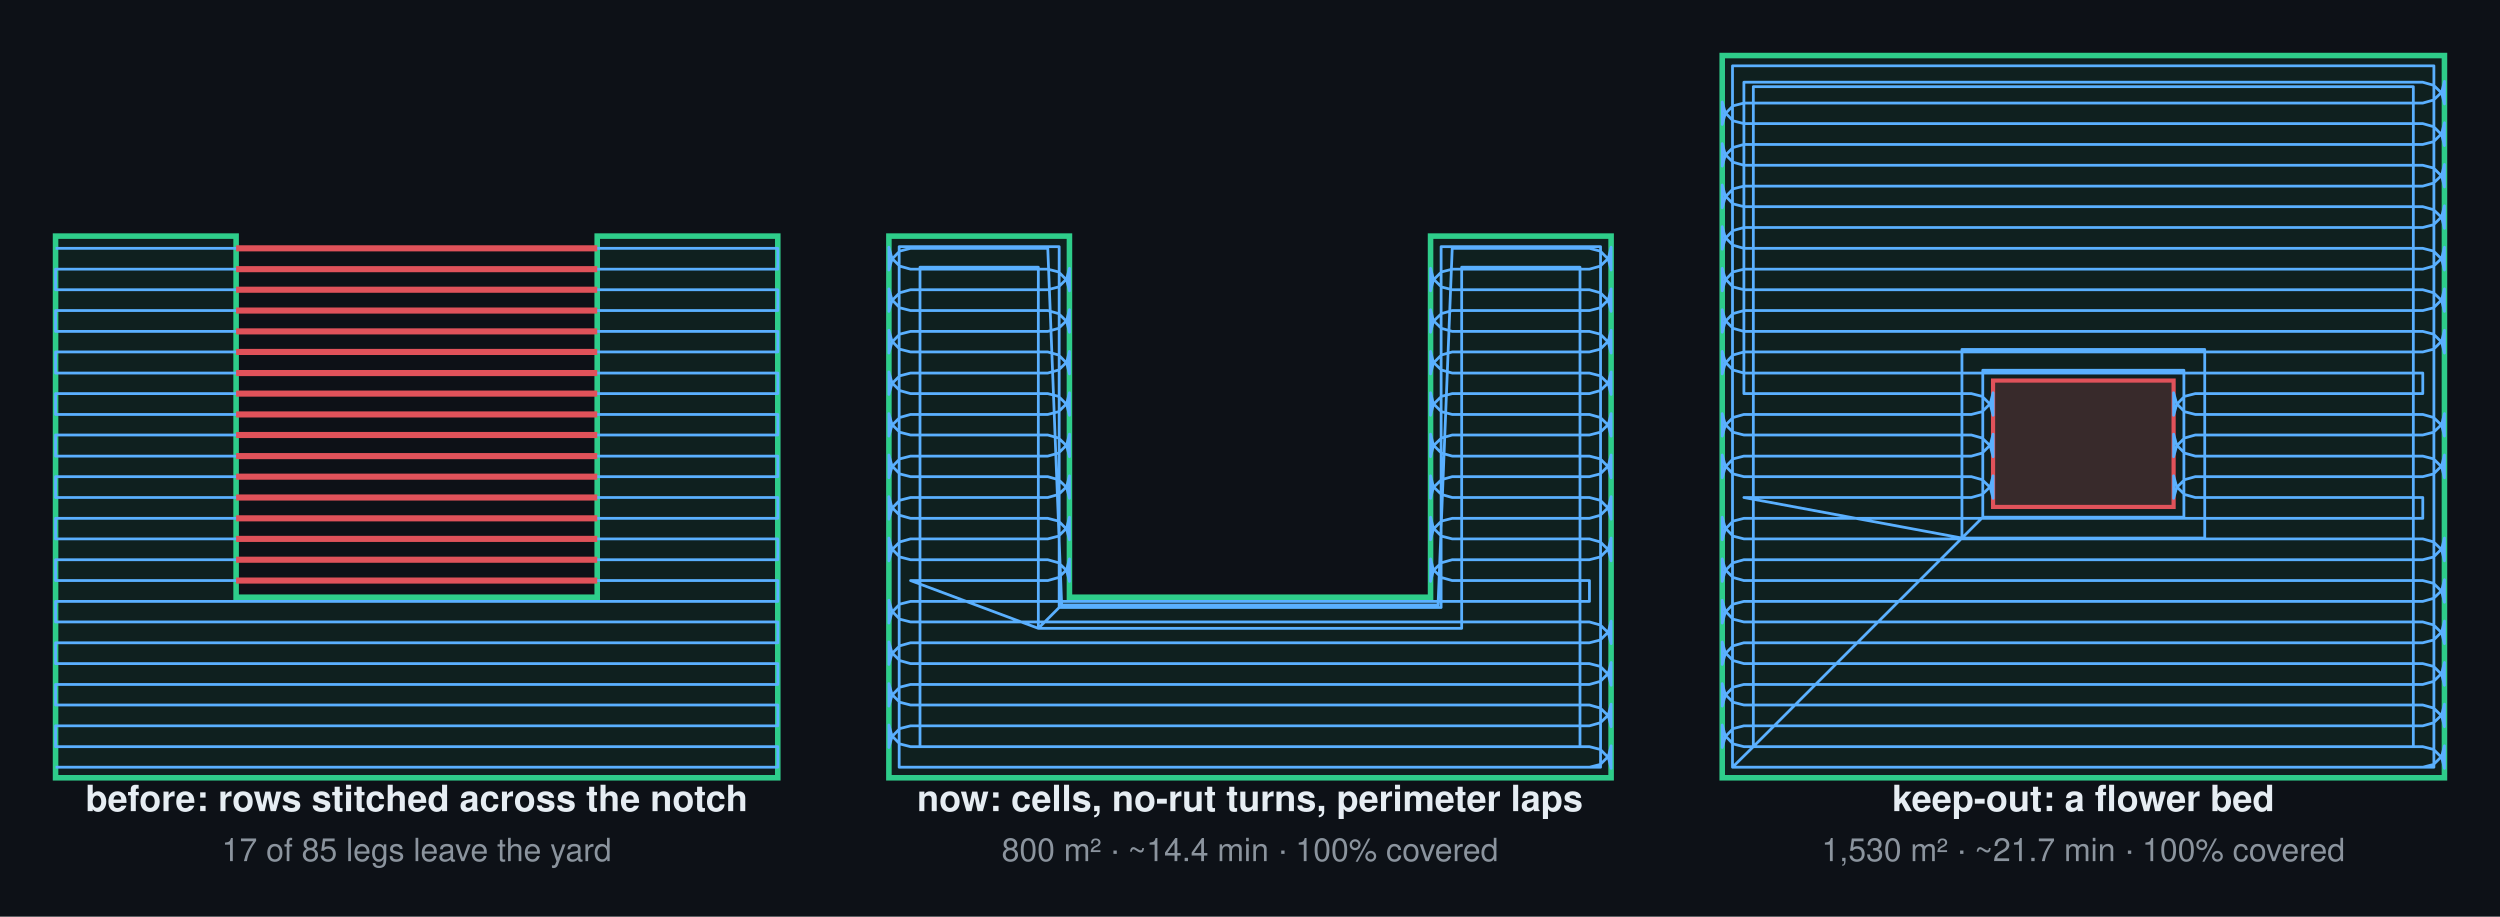
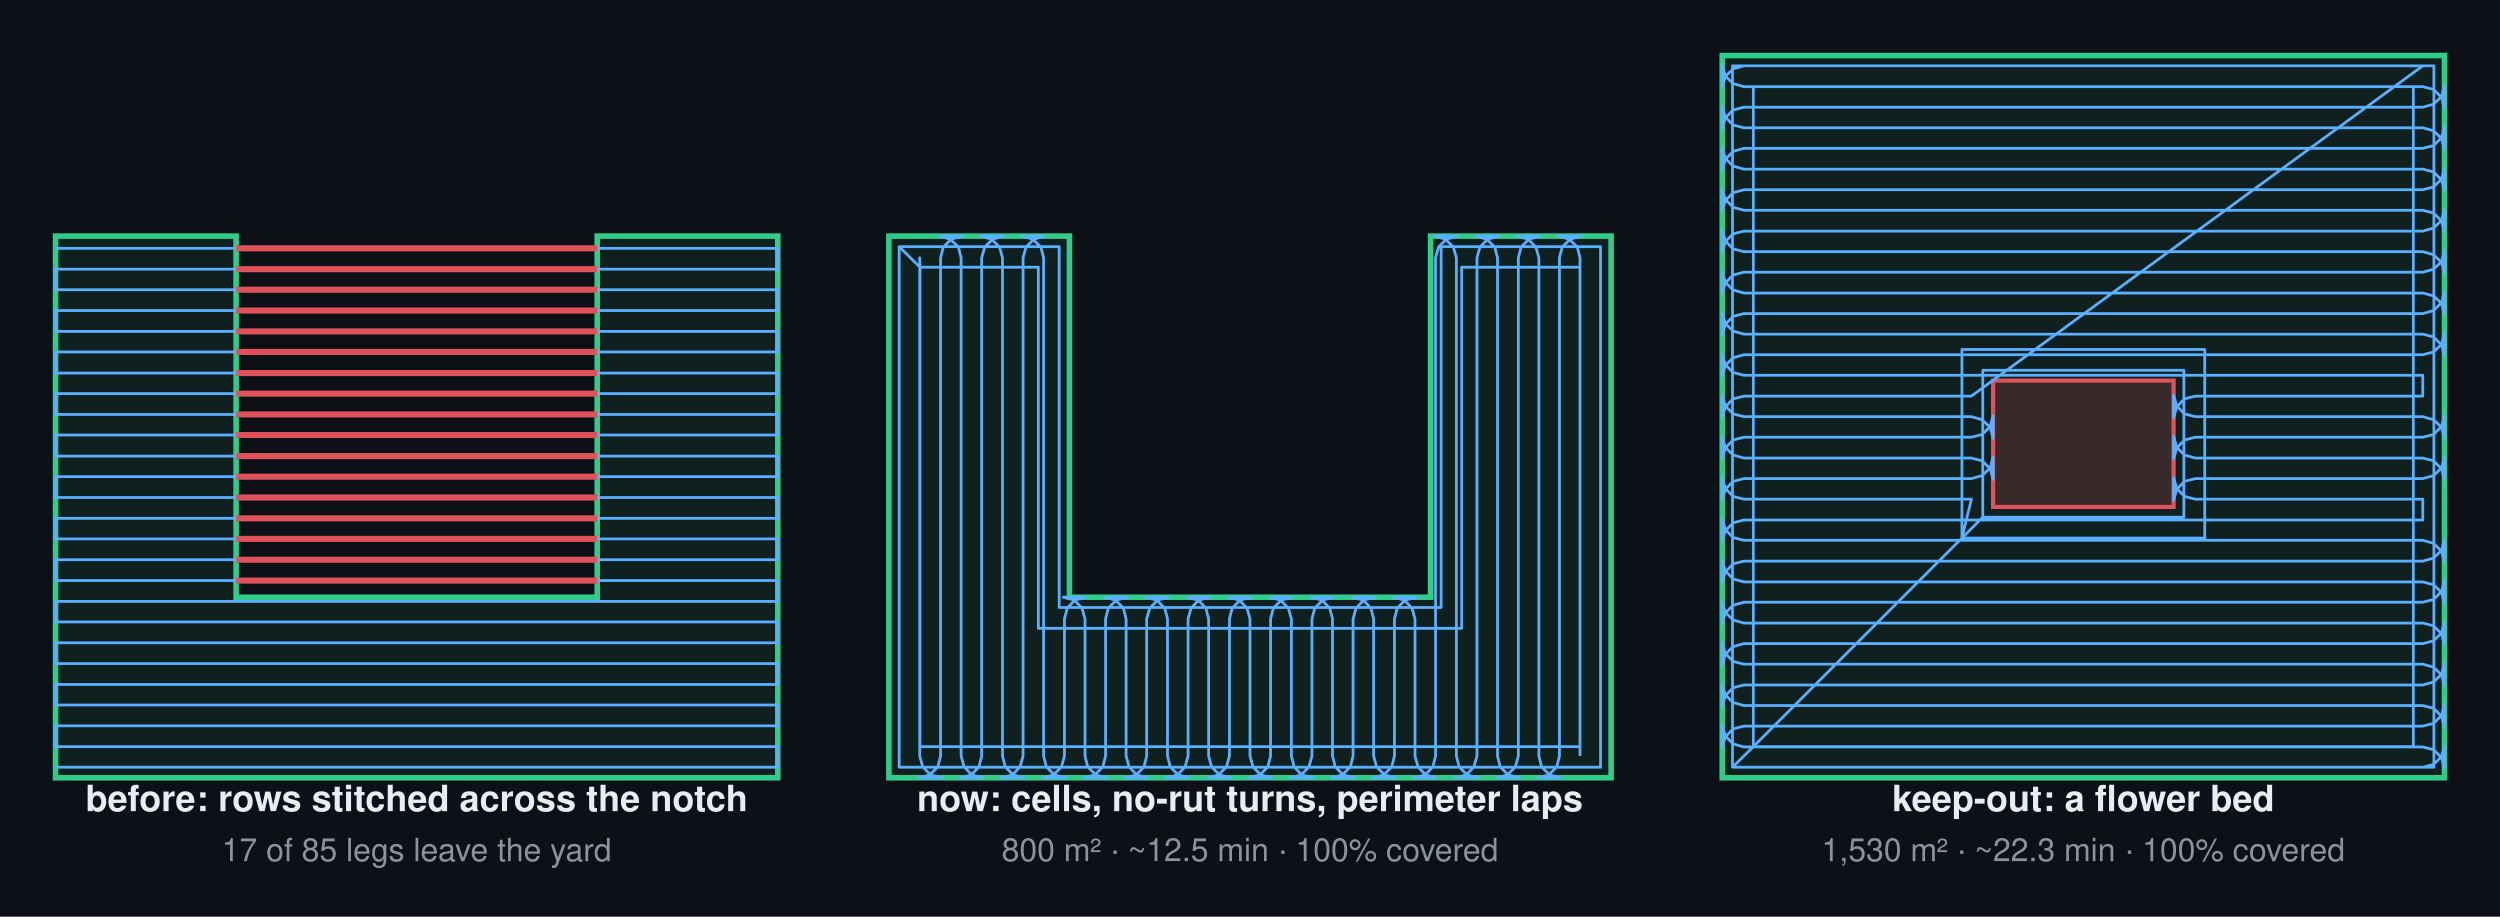
<svg xmlns="http://www.w3.org/2000/svg" viewBox="0 0 900 330" font-family="-apple-system,Segoe UI,Helvetica,Arial,sans-serif">
  <style>
.yard{fill:#2ecd8a14;stroke:#2ecd8a;stroke-width:2}
.ko{fill:#e0525a33;stroke:#e0525a;stroke-width:1.5}
.route{fill:none;stroke:#5ab0ff;stroke-width:1;stroke-linejoin:round}
.bad{fill:none;stroke:#e0525a;stroke-width:2.2}
.t{font-size:13px;font-weight:600;fill:#e6edf3}
.s{font-size:11.5px;fill:#8b949e}
</style>
  <rect width="100%" height="100%" fill="#0d1117" />
  <text x="150.0" y="292" text-anchor="middle" class="t">before: rows stitched across the notch</text>
  <path d="M20.0 280.0 L280.0 280.0 L280.0 85.0 L215.0 85.0 L215.0 215.0 L85.0 215.0 L85.0 85.0 L20.0 85.0 Z" class="yard" />
  <path d="M20.0 276.2 L280.0 276.2 L280.0 268.8 L20.0 268.8 L20.0 261.3 L280.0 261.3 L280.0 253.8 L20.0 253.8 L20.0 246.4 L280.0 246.4 L280.0 238.9 L20.0 238.9 L20.0 231.4 L280.0 231.4 L280.0 223.9 L20.0 223.9 L20.0 216.5 L280.0 216.5 L280.0 209.0 L215.0 209.0 L85.0 209.0 L20.0 209.0 L20.0 201.5 L85.0 201.5 L215.0 201.5 L280.0 201.5 L280.0 194.0 L215.0 194.0 L85.0 194.0 L20.0 194.0 L20.0 186.6 L85.0 186.6 L215.0 186.6 L280.0 186.6 L280.0 179.1 L215.0 179.1 L85.0 179.1 L20.0 179.1 L20.0 171.6 L85.0 171.6 L215.0 171.6 L280.0 171.6 L280.0 164.2 L215.0 164.2 L85.0 164.2 L20.0 164.2 L20.0 156.6 L85.0 156.6 L215.0 156.6 L280.0 156.6 L280.0 149.2 L215.0 149.2 L85.0 149.2 L20.0 149.2 L20.0 141.7 L85.0 141.7 L215.0 141.7 L280.0 141.7 L280.0 134.3 L215.0 134.3 L85.0 134.3 L20.0 134.3 L20.0 126.7 L85.0 126.7 L215.0 126.7 L280.0 126.7 L280.0 119.3 L215.0 119.3 L85.0 119.3 L20.0 119.3 L20.0 111.8 L85.0 111.8 L215.0 111.8 L280.0 111.8 L280.0 104.3 L215.0 104.3 L85.0 104.3 L20.0 104.3 L20.0 96.9 L85.0 96.9 L215.0 96.9 L280.0 96.9 L280.0 89.4 L215.0 89.4 L85.0 89.4 L20.0 89.4" class="route" />
  <path d="M215.0 209.0 L85.0 209.0" class="bad" />
  <path d="M85.0 201.5 L215.0 201.5" class="bad" />
  <path d="M215.0 194.0 L85.0 194.0" class="bad" />
  <path d="M85.0 186.6 L215.0 186.6" class="bad" />
  <path d="M215.0 179.1 L85.0 179.1" class="bad" />
  <path d="M85.0 171.6 L215.0 171.6" class="bad" />
  <path d="M215.0 164.2 L85.0 164.2" class="bad" />
  <path d="M85.0 156.6 L215.0 156.6" class="bad" />
  <path d="M215.0 149.2 L85.0 149.2" class="bad" />
  <path d="M85.0 141.7 L215.0 141.7" class="bad" />
  <path d="M215.0 134.3 L85.0 134.3" class="bad" />
  <path d="M85.0 126.7 L215.0 126.7" class="bad" />
  <path d="M215.0 119.3 L85.0 119.3" class="bad" />
  <path d="M85.0 111.8 L215.0 111.8" class="bad" />
  <path d="M215.0 104.3 L85.0 104.3" class="bad" />
  <path d="M85.0 96.9 L215.0 96.9" class="bad" />
  <path d="M215.0 89.4 L85.0 89.4" class="bad" />
  <text x="150.0" y="310" text-anchor="middle" class="s">17 of 85 legs leave the yard</text>
  <text x="450.0" y="292" text-anchor="middle" class="t">now: cells, no-rut turns, perimeter laps</text>
  <path d="M320.0 280.0 L580.0 280.0 L580.0 85.0 L515.0 85.0 L515.0 215.0 L385.0 215.0 L385.0 85.0 L320.0 85.0 Z" class="yard" />
-   <path d="M327.8 276.2 L572.2 276.2 L576.1 275.2 L579.0 272.3 L580.0 268.5 L580.0 272.5 L580.0 276.6 L579.0 272.7 L576.1 269.8 L572.2 268.8 L572.2 268.8 L327.8 268.8 L323.9 267.8 L321.1 264.9 L320.0 261.0 L320.0 265.0 L320.0 269.1 L321.1 265.2 L323.9 262.3 L327.8 261.3 L327.8 261.3 L572.2 261.3 L576.1 260.2 L579.0 257.4 L580.0 253.5 L580.0 257.6 L580.0 261.6 L579.0 257.7 L576.1 254.9 L572.2 253.8 L572.2 253.8 L327.8 253.8 L323.9 252.8 L321.1 250.0 L320.0 246.1 L320.0 250.1 L320.0 254.2 L321.1 250.3 L323.9 247.4 L327.8 246.4 L327.8 246.4 L572.2 246.4 L576.1 245.3 L579.0 242.4 L580.0 238.5 L580.0 242.6 L580.0 246.7 L579.0 242.8 L576.1 239.9 L572.2 238.9 L572.2 238.9 L327.8 238.9 L323.9 237.8 L321.1 235.0 L320.0 231.1 L320.0 235.1 L320.0 239.2 L321.1 235.3 L323.9 232.5 L327.8 231.4 L327.8 231.4 L572.2 231.4 L576.1 230.4 L579.0 227.5 L580.0 223.6 L580.0 227.7 L580.0 231.7 L579.0 227.8 L576.1 225.0 L572.2 223.9 L572.2 223.9 L327.8 223.9 L323.9 222.9 L321.1 220.0 L320.0 216.1 L320.0 220.2 L320.0 224.3 L321.1 220.4 L323.9 217.5 L327.8 216.5 L327.8 216.5 L572.2 216.5 L572.2 209.0 L522.8 209.0 L518.9 207.9 L516.0 205.1 L515.0 201.2 L515.0 205.3 L515.0 209.3 L516.0 205.4 L518.9 202.6 L522.8 201.5 L522.8 201.5 L572.2 201.5 L576.1 200.5 L579.0 197.6 L580.0 193.7 L580.0 197.8 L580.0 201.9 L579.0 197.9 L576.1 195.1 L572.2 194.0 L572.2 194.0 L522.8 194.0 L518.9 193.0 L516.0 190.1 L515.0 186.2 L515.0 190.3 L515.0 194.3 L516.0 190.5 L518.9 187.6 L522.8 186.6 L522.8 186.6 L572.2 186.6 L576.1 185.5 L579.0 182.7 L580.0 178.8 L580.0 182.8 L580.0 186.9 L579.0 183.0 L576.1 180.1 L572.2 179.1 L572.2 179.1 L522.8 179.1 L518.9 178.0 L516.0 175.2 L515.0 171.3 L515.0 175.4 L515.0 179.4 L516.0 175.5 L518.9 172.7 L522.8 171.6 L522.8 171.6 L572.2 171.6 L576.1 170.6 L579.0 167.7 L580.0 163.8 L580.0 167.8 L580.0 172.0 L579.0 168.1 L576.1 165.2 L572.2 164.2 L572.2 164.2 L522.8 164.2 L518.9 163.1 L516.0 160.2 L515.0 156.3 L515.0 160.4 L515.0 164.4 L516.0 160.5 L518.9 157.7 L522.8 156.6 L522.8 156.6 L572.2 156.6 L576.1 155.6 L579.0 152.8 L580.0 148.9 L580.0 152.9 L580.0 157.0 L579.0 153.1 L576.1 150.3 L572.2 149.2 L572.2 149.2 L522.8 149.2 L518.9 148.2 L516.0 145.3 L515.0 141.4 L515.0 145.4 L515.0 149.5 L516.0 145.6 L518.9 142.7 L522.8 141.7 L522.8 141.7 L572.2 141.7 L576.1 140.6 L579.0 137.8 L580.0 133.9 L580.0 138.0 L580.0 142.0 L579.0 138.1 L576.1 135.3 L572.2 134.3 L572.2 134.3 L522.8 134.3 L518.9 133.2 L516.0 130.4 L515.0 126.5 L515.0 130.5 L515.0 134.6 L516.0 130.7 L518.9 127.8 L522.8 126.7 L522.8 126.7 L572.2 126.7 L576.1 125.7 L579.0 122.8 L580.0 118.9 L580.0 123.1 L580.0 127.1 L579.0 123.2 L576.1 120.3 L572.2 119.3 L572.2 119.3 L522.8 119.3 L518.9 118.2 L516.0 115.4 L515.0 111.5 L515.0 115.5 L515.0 119.6 L516.0 115.7 L518.9 112.9 L522.8 111.8 L522.8 111.8 L572.2 111.8 L576.1 110.8 L579.0 107.9 L580.0 104.0 L580.0 108.1 L580.0 112.1 L579.0 108.2 L576.1 105.4 L572.2 104.3 L572.2 104.3 L522.8 104.3 L518.9 103.3 L516.0 100.4 L515.0 96.6 L515.0 100.6 L515.0 104.7 L516.0 100.8 L518.9 97.9 L522.8 96.9 L522.8 96.9 L572.2 96.9 L576.1 95.8 L579.0 93.0 L580.0 89.0 L580.0 93.1 L580.0 97.2 L579.0 93.3 L576.1 90.4 L572.2 89.4 L572.2 89.4 L522.8 89.4 L517.7 217.8 L382.2 217.8 L377.2 89.4 L327.8 89.4 L323.9 90.4 L321.1 93.3 L320.0 97.2 L320.0 93.1 L320.0 89.0 L321.1 93.0 L323.9 95.8 L327.8 96.9 L327.8 96.9 L377.2 96.9 L381.1 97.9 L384.0 100.8 L385.0 104.7 L385.0 100.6 L385.0 96.6 L384.0 100.4 L381.1 103.3 L377.2 104.3 L377.2 104.3 L327.8 104.3 L323.9 105.4 L321.1 108.2 L320.0 112.1 L320.0 108.1 L320.0 104.0 L321.1 107.9 L323.9 110.8 L327.8 111.8 L327.8 111.8 L377.2 111.8 L381.1 112.9 L384.0 115.7 L385.0 119.6 L385.0 115.5 L385.0 111.5 L384.0 115.4 L381.1 118.2 L377.2 119.3 L377.2 119.3 L327.8 119.3 L323.9 120.3 L321.1 123.2 L320.0 127.1 L320.0 123.1 L320.0 118.9 L321.1 122.8 L323.9 125.7 L327.8 126.7 L327.8 126.7 L377.2 126.7 L381.1 127.8 L384.0 130.7 L385.0 134.6 L385.0 130.5 L385.0 126.5 L384.0 130.4 L381.1 133.2 L377.2 134.3 L377.2 134.3 L327.8 134.3 L323.9 135.3 L321.1 138.1 L320.0 142.0 L320.0 138.0 L320.0 133.9 L321.1 137.8 L323.9 140.6 L327.8 141.7 L327.8 141.7 L377.2 141.7 L381.1 142.7 L384.0 145.6 L385.0 149.5 L385.0 145.4 L385.0 141.4 L384.0 145.3 L381.1 148.2 L377.2 149.2 L377.2 149.2 L327.8 149.2 L323.9 150.3 L321.1 153.1 L320.0 157.0 L320.0 152.9 L320.0 148.9 L321.1 152.8 L323.9 155.6 L327.8 156.6 L327.8 156.6 L377.2 156.6 L381.1 157.7 L384.0 160.5 L385.0 164.4 L385.0 160.4 L385.0 156.3 L384.0 160.2 L381.1 163.1 L377.2 164.2 L377.2 164.2 L327.8 164.2 L323.9 165.2 L321.1 168.1 L320.0 172.0 L320.0 167.8 L320.0 163.8 L321.1 167.7 L323.9 170.6 L327.8 171.6 L327.8 171.6 L377.2 171.6 L381.1 172.7 L384.0 175.5 L385.0 179.4 L385.0 175.4 L385.0 171.3 L384.0 175.2 L381.1 178.0 L377.2 179.1 L377.2 179.1 L327.8 179.1 L323.9 180.1 L321.1 183.0 L320.0 186.9 L320.0 182.8 L320.0 178.8 L321.1 182.7 L323.9 185.5 L327.8 186.6 L327.8 186.6 L377.2 186.6 L381.1 187.6 L384.0 190.5 L385.0 194.3 L385.0 190.3 L385.0 186.2 L384.0 190.1 L381.1 193.0 L377.2 194.0 L377.2 194.0 L327.8 194.0 L323.9 195.1 L321.1 197.9 L320.0 201.9 L320.0 197.8 L320.0 193.7 L321.1 197.6 L323.9 200.5 L327.8 201.5 L327.8 201.5 L377.2 201.5 L381.1 202.6 L384.0 205.4 L385.0 209.3 L385.0 205.3 L385.0 201.2 L384.0 205.1 L381.1 207.9 L377.2 209.0 L377.2 209.0 L327.8 209.0 L373.8 226.2 L373.8 96.2 L331.2 96.2 L331.2 268.8 L568.8 268.8 L568.8 96.2 L526.2 96.2 L526.2 226.2 L373.8 226.2 L381.3 218.7 L381.3 88.8 L323.7 88.8 L323.7 276.2 L576.2 276.2 L576.2 88.8 L518.8 88.8 L518.8 218.7 L381.3 218.7" class="route" />
-   <text x="450.0" y="310" text-anchor="middle" class="s">800 m² · ~14.4 min · 100% covered</text>
+   <path d="M568.8 272.2 L568.8 92.8 L567.8 88.9 L564.9 86.1 L561.0 85.0 L565.1 85.0 L569.2 85.0 L565.3 86.1 L562.4 88.9 L561.4 92.8 L561.4 92.8 L561.4 272.2 L560.4 276.1 L557.5 279.0 L553.6 280.0 L557.7 280.0 L561.8 280.0 L557.9 279.0 L555.0 276.1 L554.0 272.2 L554.0 272.2 L554.0 92.8 L552.9 88.9 L550.1 86.1 L546.2 85.0 L550.3 85.0 L554.4 85.0 L550.4 86.1 L547.6 88.9 L546.6 92.8 L546.6 92.8 L546.6 272.2 L545.5 276.1 L542.6 279.0 L538.8 280.0 L542.9 280.0 L546.9 280.0 L543.0 279.0 L540.1 276.1 L539.1 272.2 L539.1 272.2 L539.1 92.8 L538.1 88.9 L535.2 86.1 L531.3 85.0 L535.4 85.0 L539.5 85.0 L535.6 86.1 L532.8 88.9 L531.7 92.8 L531.7 92.8 L531.7 272.2 L530.6 276.1 L527.8 279.0 L523.9 280.0 L528.0 280.0 L532.1 280.0 L528.2 279.0 L525.3 276.1 L524.3 272.2 L524.3 272.2 L524.3 92.8 L523.2 88.9 L520.3 86.1 L516.5 85.0 L520.6 85.0 L524.6 85.0 L520.7 86.1 L517.9 88.9 L516.8 92.8 L516.8 222.8 L516.8 272.2 L515.8 276.1 L513.0 279.0 L509.0 280.0 L513.1 280.0 L517.2 280.0 L513.3 279.0 L510.5 276.1 L509.4 272.2 L509.4 272.2 L509.4 222.8 L508.3 218.9 L505.5 216.0 L501.6 215.0 L505.7 215.0 L509.8 215.0 L505.9 216.0 L503.0 218.9 L502.0 222.8 L502.0 222.8 L502.0 272.2 L501.0 276.1 L498.1 279.0 L494.2 280.0 L498.3 280.0 L502.4 280.0 L498.5 279.0 L495.6 276.1 L494.5 272.2 L494.5 272.2 L494.5 222.8 L493.5 218.9 L490.7 216.0 L486.7 215.0 L490.8 215.0 L494.9 215.0 L491.0 216.0 L488.2 218.9 L487.1 222.8 L487.1 222.8 L487.1 272.2 L486.1 276.1 L483.2 279.0 L479.3 280.0 L483.4 280.0 L487.5 280.0 L483.6 279.0 L480.7 276.1 L479.7 272.2 L479.7 272.2 L479.7 222.8 L478.7 218.9 L475.8 216.0 L471.9 215.0 L476.0 215.0 L480.1 215.0 L476.2 216.0 L473.3 218.9 L472.3 222.8 L472.3 222.8 L472.3 272.2 L471.2 276.1 L468.4 279.0 L464.5 280.0 L468.6 280.0 L472.7 280.0 L468.7 279.0 L465.9 276.1 L464.9 272.2 L464.9 272.2 L464.9 222.8 L463.8 218.9 L460.9 216.0 L457.1 215.0 L461.2 215.0 L465.2 215.0 L461.3 216.0 L458.4 218.9 L457.4 222.8 L457.4 222.8 L457.4 272.2 L456.4 276.1 L453.5 279.0 L449.6 280.0 L453.7 280.0 L457.8 280.0 L453.9 279.0 L451.1 276.1 L450.0 272.2 L450.0 272.2 L450.0 222.8 L448.9 218.9 L446.1 216.0 L442.2 215.0 L446.3 215.0 L450.4 215.0 L446.5 216.0 L443.6 218.9 L442.6 222.8 L442.6 222.8 L442.6 272.2 L441.5 276.1 L438.6 279.0 L434.8 280.0 L438.9 280.0 L442.9 280.0 L439.1 279.0 L436.2 276.1 L435.1 272.2 L435.1 272.2 L435.1 222.8 L434.1 218.9 L431.3 216.0 L427.3 215.0 L431.4 215.0 L435.5 215.0 L431.6 216.0 L428.8 218.9 L427.7 222.8 L427.7 222.8 L427.7 272.2 L426.6 276.1 L423.8 279.0 L419.9 280.0 L424.0 280.0 L428.1 280.0 L424.2 279.0 L421.3 276.1 L420.3 272.2 L420.3 272.2 L420.3 222.8 L419.3 218.9 L416.4 216.0 L412.5 215.0 L416.6 215.0 L420.7 215.0 L416.8 216.0 L413.9 218.9 L412.8 222.8 L412.8 222.8 L412.8 272.2 L411.8 276.1 L409.0 279.0 L405.0 280.0 L409.1 280.0 L413.2 280.0 L409.3 279.0 L406.5 276.1 L405.4 272.2 L405.4 272.2 L405.4 222.8 L404.4 218.9 L401.5 216.0 L397.6 215.0 L401.7 215.0 L405.8 215.0 L401.9 216.0 L399.0 218.9 L398.0 222.8 L398.0 222.8 L398.0 272.2 L397.0 276.1 L394.1 279.0 L390.2 280.0 L394.3 280.0 L398.4 280.0 L394.5 279.0 L391.6 276.1 L390.6 272.2 L390.6 272.2 L390.6 222.8 L389.5 218.9 L386.7 216.0 L382.8 215.0 L386.9 215.0 L391.0 215.0 L387.0 216.0 L384.2 218.9 L383.2 222.8 L383.2 222.8 L383.2 272.2 L382.1 276.1 L379.2 279.0 L375.4 280.0 L379.5 280.0 L383.5 280.0 L379.6 279.0 L376.7 276.1 L375.7 272.2 L375.7 272.2 L375.7 92.8 L374.7 88.9 L371.8 86.1 L367.9 85.0 L372.0 85.0 L376.1 85.0 L372.2 86.1 L369.4 88.9 L368.3 92.8 L368.3 92.8 L368.3 272.2 L367.2 276.1 L364.4 279.0 L360.5 280.0 L364.6 280.0 L368.7 280.0 L364.8 279.0 L361.9 276.1 L360.9 272.2 L360.9 272.2 L360.9 92.8 L359.8 88.9 L356.9 86.1 L353.1 85.0 L357.2 85.0 L361.2 85.0 L357.4 86.1 L354.5 88.9 L353.4 92.8 L353.4 92.8 L353.4 272.2 L352.4 276.1 L349.6 279.0 L345.6 280.0 L349.7 280.0 L353.8 280.0 L349.9 279.0 L347.1 276.1 L346.0 272.2 L346.0 272.2 L346.0 92.8 L345.0 88.9 L342.1 86.1 L338.2 85.0 L342.3 85.0 L346.4 85.0 L342.5 86.1 L339.6 88.9 L338.6 92.8 L338.6 92.8 L338.6 272.2 L337.6 276.1 L334.7 279.0 L330.8 280.0 L334.9 280.0 L339.0 280.0 L335.1 279.0 L332.2 276.1 L331.1 272.2 L331.1 272.2 L331.1 92.8 L331.2 96.2 L331.2 268.8 L568.8 268.8 L568.8 96.2 L526.2 96.2 L526.2 226.2 L373.8 226.2 L373.8 96.2 L331.2 96.2 L323.7 88.8 L323.7 276.2 L576.2 276.2 L576.2 88.8 L518.8 88.8 L518.8 218.7 L381.3 218.7 L381.3 88.8 L323.7 88.8" class="route" />
+   <text x="450.0" y="310" text-anchor="middle" class="s">800 m² · ~12.5 min · 100% covered</text>
  <text x="750.0" y="292" text-anchor="middle" class="t">keep-out: a flower bed</text>
  <path d="M620.0 280.0 L880.0 280.0 L880.0 20.0 L620.0 20.0 Z" class="yard" />
  <path d="M717.5 182.5 L782.5 182.5 L782.5 137.0 L717.5 137.0 Z" class="ko" />
-   <path d="M627.8 276.2 L872.2 276.2 L876.1 275.2 L879.0 272.3 L880.0 268.5 L880.0 272.5 L880.0 276.6 L879.0 272.7 L876.1 269.8 L872.2 268.8 L872.2 268.8 L627.8 268.8 L623.9 267.8 L621.1 264.9 L620.0 261.0 L620.0 265.0 L620.0 269.1 L621.1 265.2 L623.9 262.3 L627.8 261.3 L627.8 261.3 L872.2 261.3 L876.1 260.2 L879.0 257.4 L880.0 253.5 L880.0 257.6 L880.0 261.6 L879.0 257.7 L876.1 254.9 L872.2 253.8 L872.2 253.8 L627.8 253.8 L623.9 252.8 L621.1 250.0 L620.0 246.1 L620.0 250.1 L620.0 254.2 L621.1 250.3 L623.9 247.4 L627.8 246.4 L627.8 246.4 L872.2 246.4 L876.1 245.3 L879.0 242.4 L880.0 238.5 L880.0 242.6 L880.0 246.7 L879.0 242.8 L876.1 239.9 L872.2 238.9 L872.2 238.9 L627.8 238.9 L623.9 237.8 L621.1 235.0 L620.0 231.1 L620.0 235.1 L620.0 239.2 L621.1 235.3 L623.9 232.5 L627.8 231.4 L627.8 231.4 L872.2 231.4 L876.1 230.4 L879.0 227.5 L880.0 223.6 L880.0 227.7 L880.0 231.7 L879.0 227.8 L876.1 225.0 L872.2 223.9 L872.2 223.9 L627.8 223.9 L623.9 222.9 L621.1 220.0 L620.0 216.1 L620.0 220.2 L620.0 224.3 L621.1 220.4 L623.9 217.5 L627.8 216.5 L627.8 216.5 L872.2 216.5 L876.1 215.4 L879.0 212.6 L880.0 208.7 L880.0 212.7 L880.0 216.8 L879.0 212.9 L876.1 210.0 L872.2 209.0 L872.2 209.0 L627.8 209.0 L623.9 207.9 L621.1 205.1 L620.0 201.2 L620.0 205.3 L620.0 209.3 L621.1 205.4 L623.9 202.6 L627.8 201.5 L627.8 201.5 L872.2 201.5 L876.1 200.5 L879.0 197.6 L880.0 193.7 L880.0 197.8 L880.0 201.9 L879.0 197.9 L876.1 195.1 L872.2 194.0 L872.2 194.0 L627.8 194.0 L623.9 193.0 L621.1 190.1 L620.0 186.2 L620.0 190.3 L620.0 194.3 L621.1 190.5 L623.9 187.6 L627.8 186.6 L627.8 186.6 L872.2 186.6 L872.2 179.1 L790.3 179.1 L786.4 178.0 L783.6 175.2 L782.5 171.3 L782.5 175.4 L782.5 179.4 L783.6 175.5 L786.4 172.7 L790.3 171.6 L790.3 171.6 L872.2 171.6 L876.1 170.6 L879.0 167.7 L880.0 163.8 L880.0 167.8 L880.0 172.0 L879.0 168.1 L876.1 165.2 L872.2 164.2 L872.2 164.2 L790.3 164.2 L786.4 163.1 L783.6 160.2 L782.5 156.3 L782.5 160.4 L782.5 164.4 L783.6 160.5 L786.4 157.7 L790.3 156.6 L790.3 156.6 L872.2 156.6 L876.1 155.6 L879.0 152.8 L880.0 148.9 L880.0 152.9 L880.0 157.0 L879.0 153.1 L876.1 150.3 L872.2 149.2 L872.2 149.2 L790.3 149.2 L786.4 148.2 L783.6 145.3 L782.5 141.4 L782.5 145.4 L782.5 149.5 L783.6 145.6 L786.4 142.7 L790.3 141.7 L790.3 141.7 L872.2 141.7 L872.2 134.3 L627.8 134.3 L623.9 133.2 L621.1 130.4 L620.0 126.5 L620.0 130.5 L620.0 134.6 L621.1 130.7 L623.9 127.8 L627.8 126.7 L627.8 126.7 L872.2 126.7 L876.1 125.7 L879.0 122.8 L880.0 118.9 L880.0 123.1 L880.0 127.1 L879.0 123.2 L876.1 120.3 L872.2 119.3 L872.2 119.3 L627.8 119.3 L623.9 118.2 L621.1 115.4 L620.0 111.5 L620.0 115.5 L620.0 119.6 L621.1 115.7 L623.9 112.9 L627.8 111.8 L627.8 111.8 L872.2 111.8 L876.1 110.8 L879.0 107.9 L880.0 104.0 L880.0 108.1 L880.0 112.1 L879.0 108.2 L876.1 105.4 L872.2 104.3 L872.2 104.3 L627.8 104.3 L623.9 103.3 L621.1 100.4 L620.0 96.6 L620.0 100.6 L620.0 104.7 L621.1 100.8 L623.9 97.9 L627.8 96.9 L627.8 96.9 L872.2 96.9 L876.1 95.8 L879.0 93.0 L880.0 89.0 L880.0 93.1 L880.0 97.2 L879.0 93.3 L876.1 90.4 L872.2 89.4 L872.2 89.4 L627.8 89.4 L623.9 88.3 L621.1 85.5 L620.0 81.6 L620.0 85.6 L620.0 89.7 L621.1 85.8 L623.9 83.0 L627.8 81.9 L627.8 81.9 L872.2 81.9 L876.1 80.9 L879.0 78.0 L880.0 74.1 L880.0 78.2 L880.0 82.2 L879.0 78.3 L876.1 75.5 L872.2 74.4 L872.2 74.4 L627.8 74.4 L623.9 73.4 L621.1 70.5 L620.0 66.6 L620.0 70.7 L620.0 74.8 L621.1 70.9 L623.9 68.0 L627.8 67.0 L627.8 67.0 L872.2 67.0 L876.1 65.9 L879.0 63.1 L880.0 59.2 L880.0 63.2 L880.0 67.3 L879.0 63.4 L876.1 60.5 L872.2 59.5 L872.2 59.5 L627.8 59.5 L623.9 58.4 L621.1 55.6 L620.0 51.7 L620.0 55.8 L620.0 59.8 L621.1 55.9 L623.9 53.1 L627.8 52.0 L627.8 52.0 L872.2 52.0 L876.1 51.0 L879.0 48.1 L880.0 44.2 L880.0 48.3 L880.0 52.4 L879.0 48.5 L876.1 45.6 L872.2 44.5 L872.2 44.5 L627.8 44.5 L623.9 43.5 L621.1 40.6 L620.0 36.7 L620.0 40.8 L620.0 44.8 L621.1 40.9 L623.9 38.1 L627.8 37.1 L627.8 37.1 L872.2 37.1 L876.1 36.0 L879.0 33.2 L880.0 29.3 L880.0 33.3 L880.0 37.4 L879.0 33.5 L876.1 30.7 L872.2 29.6 L872.2 29.6 L627.8 29.6 L627.8 141.7 L709.7 141.7 L713.6 142.7 L716.5 145.6 L717.5 149.5 L717.5 145.4 L717.5 141.4 L716.5 145.3 L713.6 148.2 L709.7 149.2 L709.7 149.2 L627.8 149.2 L623.9 150.3 L621.1 153.1 L620.0 157.0 L620.0 152.9 L620.0 148.9 L621.1 152.8 L623.9 155.6 L627.8 156.6 L627.8 156.6 L709.7 156.6 L713.6 157.7 L716.5 160.5 L717.5 164.4 L717.5 160.4 L717.5 156.3 L716.5 160.2 L713.6 163.1 L709.7 164.2 L709.7 164.2 L627.8 164.2 L623.9 165.2 L621.1 168.1 L620.0 172.0 L620.0 167.8 L620.0 163.8 L621.1 167.7 L623.9 170.6 L627.8 171.6 L627.8 171.6 L709.7 171.6 L713.6 172.7 L716.5 175.5 L717.5 179.4 L717.5 175.4 L717.5 171.3 L716.5 175.2 L713.6 178.0 L709.7 179.1 L709.7 179.1 L627.8 179.1 L706.3 193.7 L793.7 193.7 L793.7 125.8 L706.3 125.8 L706.3 193.7 L713.8 186.2 L786.2 186.2 L786.2 133.3 L713.8 133.3 L713.8 186.2 L631.2 268.8 L868.8 268.8 L868.8 31.2 L631.2 31.2 L631.2 268.8 L623.7 276.2 L876.2 276.2 L876.2 23.7 L623.7 23.7 L623.7 276.2" class="route" />
-   <text x="750.0" y="310" text-anchor="middle" class="s">1,530 m² · ~21.7 min · 100% covered</text>
+   <path d="M627.8 276.2 L872.2 276.2 L876.1 275.2 L879.0 272.3 L880.0 268.5 L880.0 272.5 L880.0 276.6 L879.0 272.8 L876.1 269.9 L872.2 268.9 L872.2 268.9 L627.8 268.9 L623.9 267.8 L621.1 264.9 L620.0 261.0 L620.0 265.1 L620.0 269.2 L621.1 265.3 L623.9 262.4 L627.8 261.4 L627.8 261.4 L872.2 261.4 L876.1 260.4 L879.0 257.5 L880.0 253.6 L880.0 257.7 L880.0 261.8 L879.0 257.9 L876.1 255.0 L872.2 254.0 L872.2 254.0 L627.8 254.0 L623.9 252.9 L621.1 250.1 L620.0 246.2 L620.0 250.3 L620.0 254.4 L621.1 250.5 L623.9 247.6 L627.8 246.6 L627.8 246.6 L872.2 246.6 L876.1 245.5 L879.0 242.7 L880.0 238.8 L880.0 242.8 L880.0 246.9 L879.0 243.0 L876.1 240.2 L872.2 239.1 L872.2 239.1 L627.8 239.1 L623.9 238.1 L621.1 235.2 L620.0 231.3 L620.0 235.4 L620.0 239.5 L621.1 235.6 L623.9 232.8 L627.8 231.7 L627.8 231.7 L872.2 231.7 L876.1 230.7 L879.0 227.8 L880.0 223.9 L880.0 228.0 L880.0 232.1 L879.0 228.2 L876.1 225.3 L872.2 224.3 L872.2 224.3 L627.8 224.3 L623.9 223.2 L621.1 220.4 L620.0 216.5 L620.0 220.6 L620.0 224.6 L621.1 220.7 L623.9 217.9 L627.8 216.8 L627.8 216.8 L872.2 216.8 L876.1 215.8 L879.0 212.9 L880.0 209.0 L880.0 213.1 L880.0 217.2 L879.0 213.3 L876.1 210.5 L872.2 209.5 L872.2 209.5 L627.8 209.5 L623.9 208.4 L621.1 205.5 L620.0 201.6 L620.0 205.7 L620.0 209.8 L621.1 205.9 L623.9 203.0 L627.8 202.0 L627.8 202.0 L872.2 202.0 L876.1 200.9 L879.0 198.1 L880.0 194.2 L880.0 198.3 L880.0 202.4 L879.0 198.5 L876.1 195.6 L872.2 194.5 L872.2 194.5 L627.8 194.5 L623.9 193.5 L621.1 190.6 L620.0 186.7 L620.0 190.9 L620.0 194.9 L621.1 191.1 L623.9 188.2 L627.8 187.2 L627.8 187.2 L872.2 187.2 L872.2 179.7 L790.3 179.7 L786.4 178.7 L783.6 175.8 L782.5 171.9 L782.5 176.0 L782.5 180.1 L783.6 176.2 L786.4 173.3 L790.3 172.3 L790.3 172.3 L872.2 172.3 L876.1 171.2 L879.0 168.4 L880.0 164.5 L880.0 168.6 L880.0 172.6 L879.0 168.8 L876.1 165.9 L872.2 164.9 L872.2 164.9 L790.3 164.9 L786.4 163.8 L783.6 161.0 L782.5 157.1 L782.5 161.1 L782.5 165.2 L783.6 161.3 L786.4 158.4 L790.3 157.4 L790.3 157.4 L872.2 157.4 L876.1 156.4 L879.0 153.5 L880.0 149.6 L880.0 153.7 L880.0 157.8 L879.0 153.9 L876.1 151.1 L872.2 150.0 L872.2 150.0 L790.3 150.0 L786.4 149.0 L783.6 146.1 L782.5 142.2 L782.5 146.3 L782.5 150.4 L783.6 146.5 L786.4 143.6 L790.3 142.6 L790.3 142.6 L872.2 142.6 L872.2 135.1 L627.8 135.1 L623.9 134.1 L621.1 131.2 L620.0 127.3 L620.0 131.4 L620.0 135.5 L621.1 131.6 L623.9 128.8 L627.8 127.7 L627.8 127.7 L872.2 127.7 L876.1 126.7 L879.0 123.9 L880.0 119.9 L880.0 124.0 L880.0 128.1 L879.0 124.2 L876.1 121.3 L872.2 120.3 L872.2 120.3 L627.8 120.3 L623.9 119.2 L621.1 116.4 L620.0 112.5 L620.0 116.5 L620.0 120.7 L621.1 116.8 L623.9 113.9 L627.8 112.9 L627.8 112.9 L872.2 112.9 L876.1 111.8 L879.0 108.9 L880.0 105.0 L880.0 109.2 L880.0 113.2 L879.0 109.3 L876.1 106.5 L872.2 105.5 L872.2 105.5 L627.8 105.5 L623.9 104.4 L621.1 101.6 L620.0 97.7 L620.0 101.7 L620.0 105.8 L621.1 101.9 L623.9 99.0 L627.8 98.0 L627.8 98.0 L872.2 98.0 L876.1 96.9 L879.0 94.1 L880.0 90.2 L880.0 94.3 L880.0 98.4 L879.0 94.5 L876.1 91.7 L872.2 90.6 L872.2 90.6 L627.8 90.6 L623.9 89.6 L621.1 86.7 L620.0 82.8 L620.0 86.9 L620.0 90.9 L621.1 87.0 L623.9 84.2 L627.8 83.2 L627.8 83.2 L872.2 83.2 L876.1 82.1 L879.0 79.3 L880.0 75.4 L880.0 79.4 L880.0 83.5 L879.0 79.6 L876.1 76.7 L872.2 75.7 L872.2 75.7 L627.8 75.7 L623.9 74.6 L621.1 71.8 L620.0 67.9 L620.0 72.0 L620.0 76.1 L621.1 72.2 L623.9 69.4 L627.8 68.3 L627.8 68.3 L872.2 68.3 L876.1 67.3 L879.0 64.4 L880.0 60.5 L880.0 64.6 L880.0 68.6 L879.0 64.8 L876.1 61.9 L872.2 60.9 L872.2 60.9 L627.8 60.9 L623.9 59.8 L621.1 57.0 L620.0 53.1 L620.0 57.1 L620.0 61.3 L621.1 57.4 L623.9 54.5 L627.8 53.4 L627.8 53.4 L872.2 53.4 L876.1 52.4 L879.0 49.5 L880.0 45.6 L880.0 49.8 L880.0 53.8 L879.0 49.9 L876.1 47.1 L872.2 46.0 L872.2 46.0 L627.8 46.0 L623.9 45.0 L621.1 42.1 L620.0 38.3 L620.0 42.3 L620.0 46.4 L621.1 42.5 L623.9 39.6 L627.8 38.6 L627.8 38.6 L872.2 38.6 L876.1 37.5 L879.0 34.7 L880.0 30.8 L880.0 34.9 L880.0 39.0 L879.0 35.1 L876.1 32.2 L872.2 31.2 L872.2 31.2 L627.8 31.2 L623.9 30.1 L621.1 27.3 L620.0 23.3 L620.0 27.5 L620.0 31.5 L621.1 27.6 L623.9 24.8 L627.8 23.7 L627.8 23.7 L872.2 23.7 L709.7 142.6 L627.8 142.6 L623.9 143.6 L621.1 146.5 L620.0 150.4 L620.0 146.3 L620.0 142.2 L621.1 146.1 L623.9 149.0 L627.8 150.0 L627.8 150.0 L709.7 150.0 L713.6 151.1 L716.5 153.9 L717.5 157.8 L717.5 153.7 L717.5 149.6 L716.5 153.5 L713.6 156.4 L709.7 157.4 L709.7 157.4 L627.8 157.4 L623.9 158.4 L621.1 161.3 L620.0 165.2 L620.0 161.1 L620.0 157.1 L621.1 161.0 L623.9 163.8 L627.8 164.9 L627.8 164.9 L709.7 164.9 L713.6 165.9 L716.5 168.8 L717.5 172.6 L717.5 168.6 L717.5 164.5 L716.5 168.4 L713.6 171.2 L709.7 172.3 L709.7 172.3 L627.8 172.3 L623.9 173.3 L621.1 176.2 L620.0 180.1 L620.0 176.0 L620.0 171.9 L621.1 175.8 L623.9 178.7 L627.8 179.7 L627.8 179.7 L709.7 179.7 L706.3 193.7 L793.7 193.7 L793.7 125.8 L706.3 125.8 L706.3 193.7 L713.8 186.2 L786.2 186.2 L786.2 133.3 L713.8 133.3 L713.8 186.2 L631.2 268.8 L868.8 268.8 L868.8 31.2 L631.2 31.2 L631.2 268.8 L623.7 276.2 L876.2 276.2 L876.2 23.7 L623.7 23.7 L623.7 276.2" class="route" />
+   <text x="750.0" y="310" text-anchor="middle" class="s">1,530 m² · ~22.3 min · 100% covered</text>
</svg>
